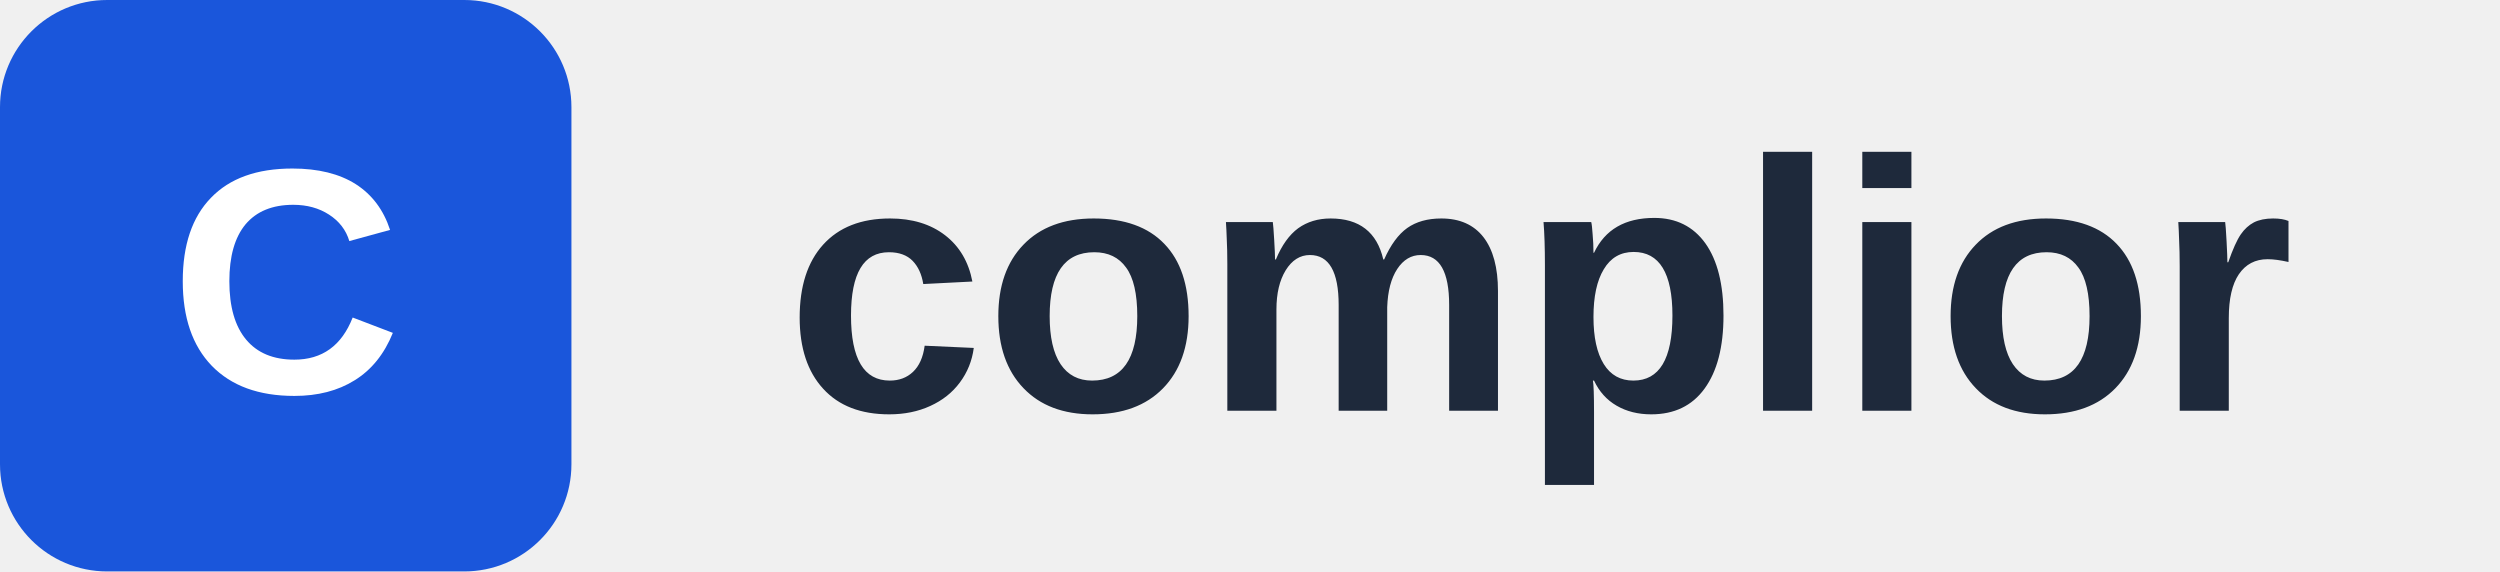
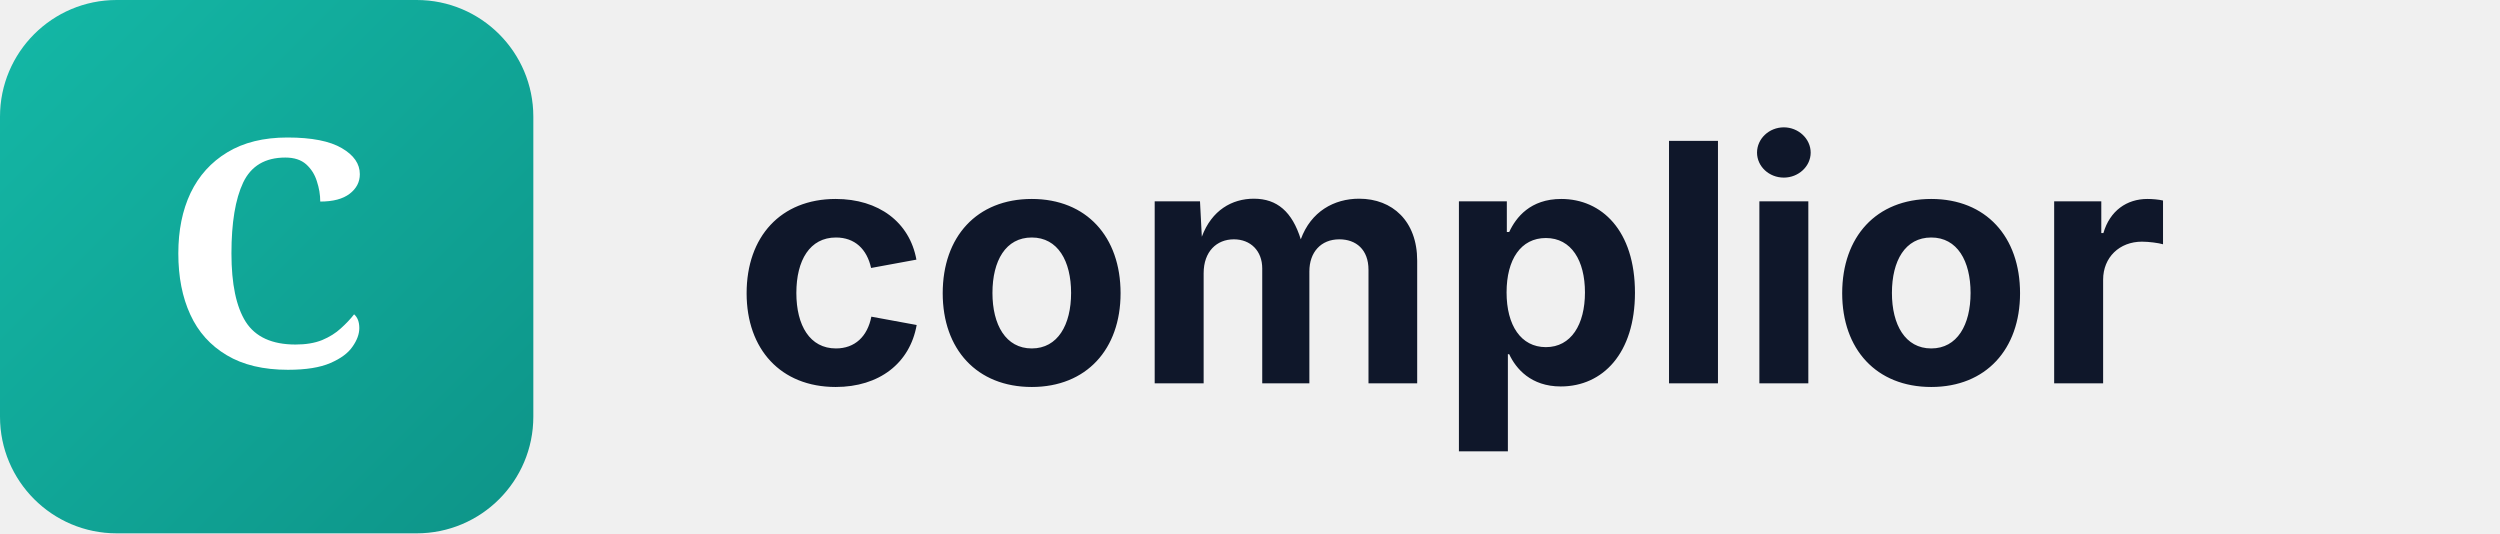
- <svg xmlns="http://www.w3.org/2000/svg" viewBox="0 0 140 32">
-   <rect width="32" height="32" rx="6" fill="#1A56DB" />
-   <text x="16" y="22" text-anchor="middle" font-family="Arial" font-weight="bold" font-size="18" fill="white">C</text>
-   <text x="44" y="23" font-family="Arial" font-weight="bold" font-size="20" fill="#1E293B">complior</text>
+ <svg xmlns="http://www.w3.org/2000/svg" viewBox="0 0 150 32">
+   <defs>
+     <linearGradient id="teal-grad" x1="0" y1="0" x2="1" y2="1">
+       <stop offset="0%" stop-color="#14B8A6" />
+       <stop offset="100%" stop-color="#0D9488" />
+     </linearGradient>
+   </defs>
+   <rect width="32" height="32" rx="7" fill="url(#teal-grad)" />
+   <text x="16" y="22" text-anchor="middle" font-family="'Fraunces', Georgia, serif" font-weight="700" font-size="19" fill="white">C</text>
+   <text x="44" y="23" font-family="'Plus Jakarta Sans', 'Inter', sans-serif" font-weight="700" font-size="20" fill="#0F172A">complior</text>
</svg>
